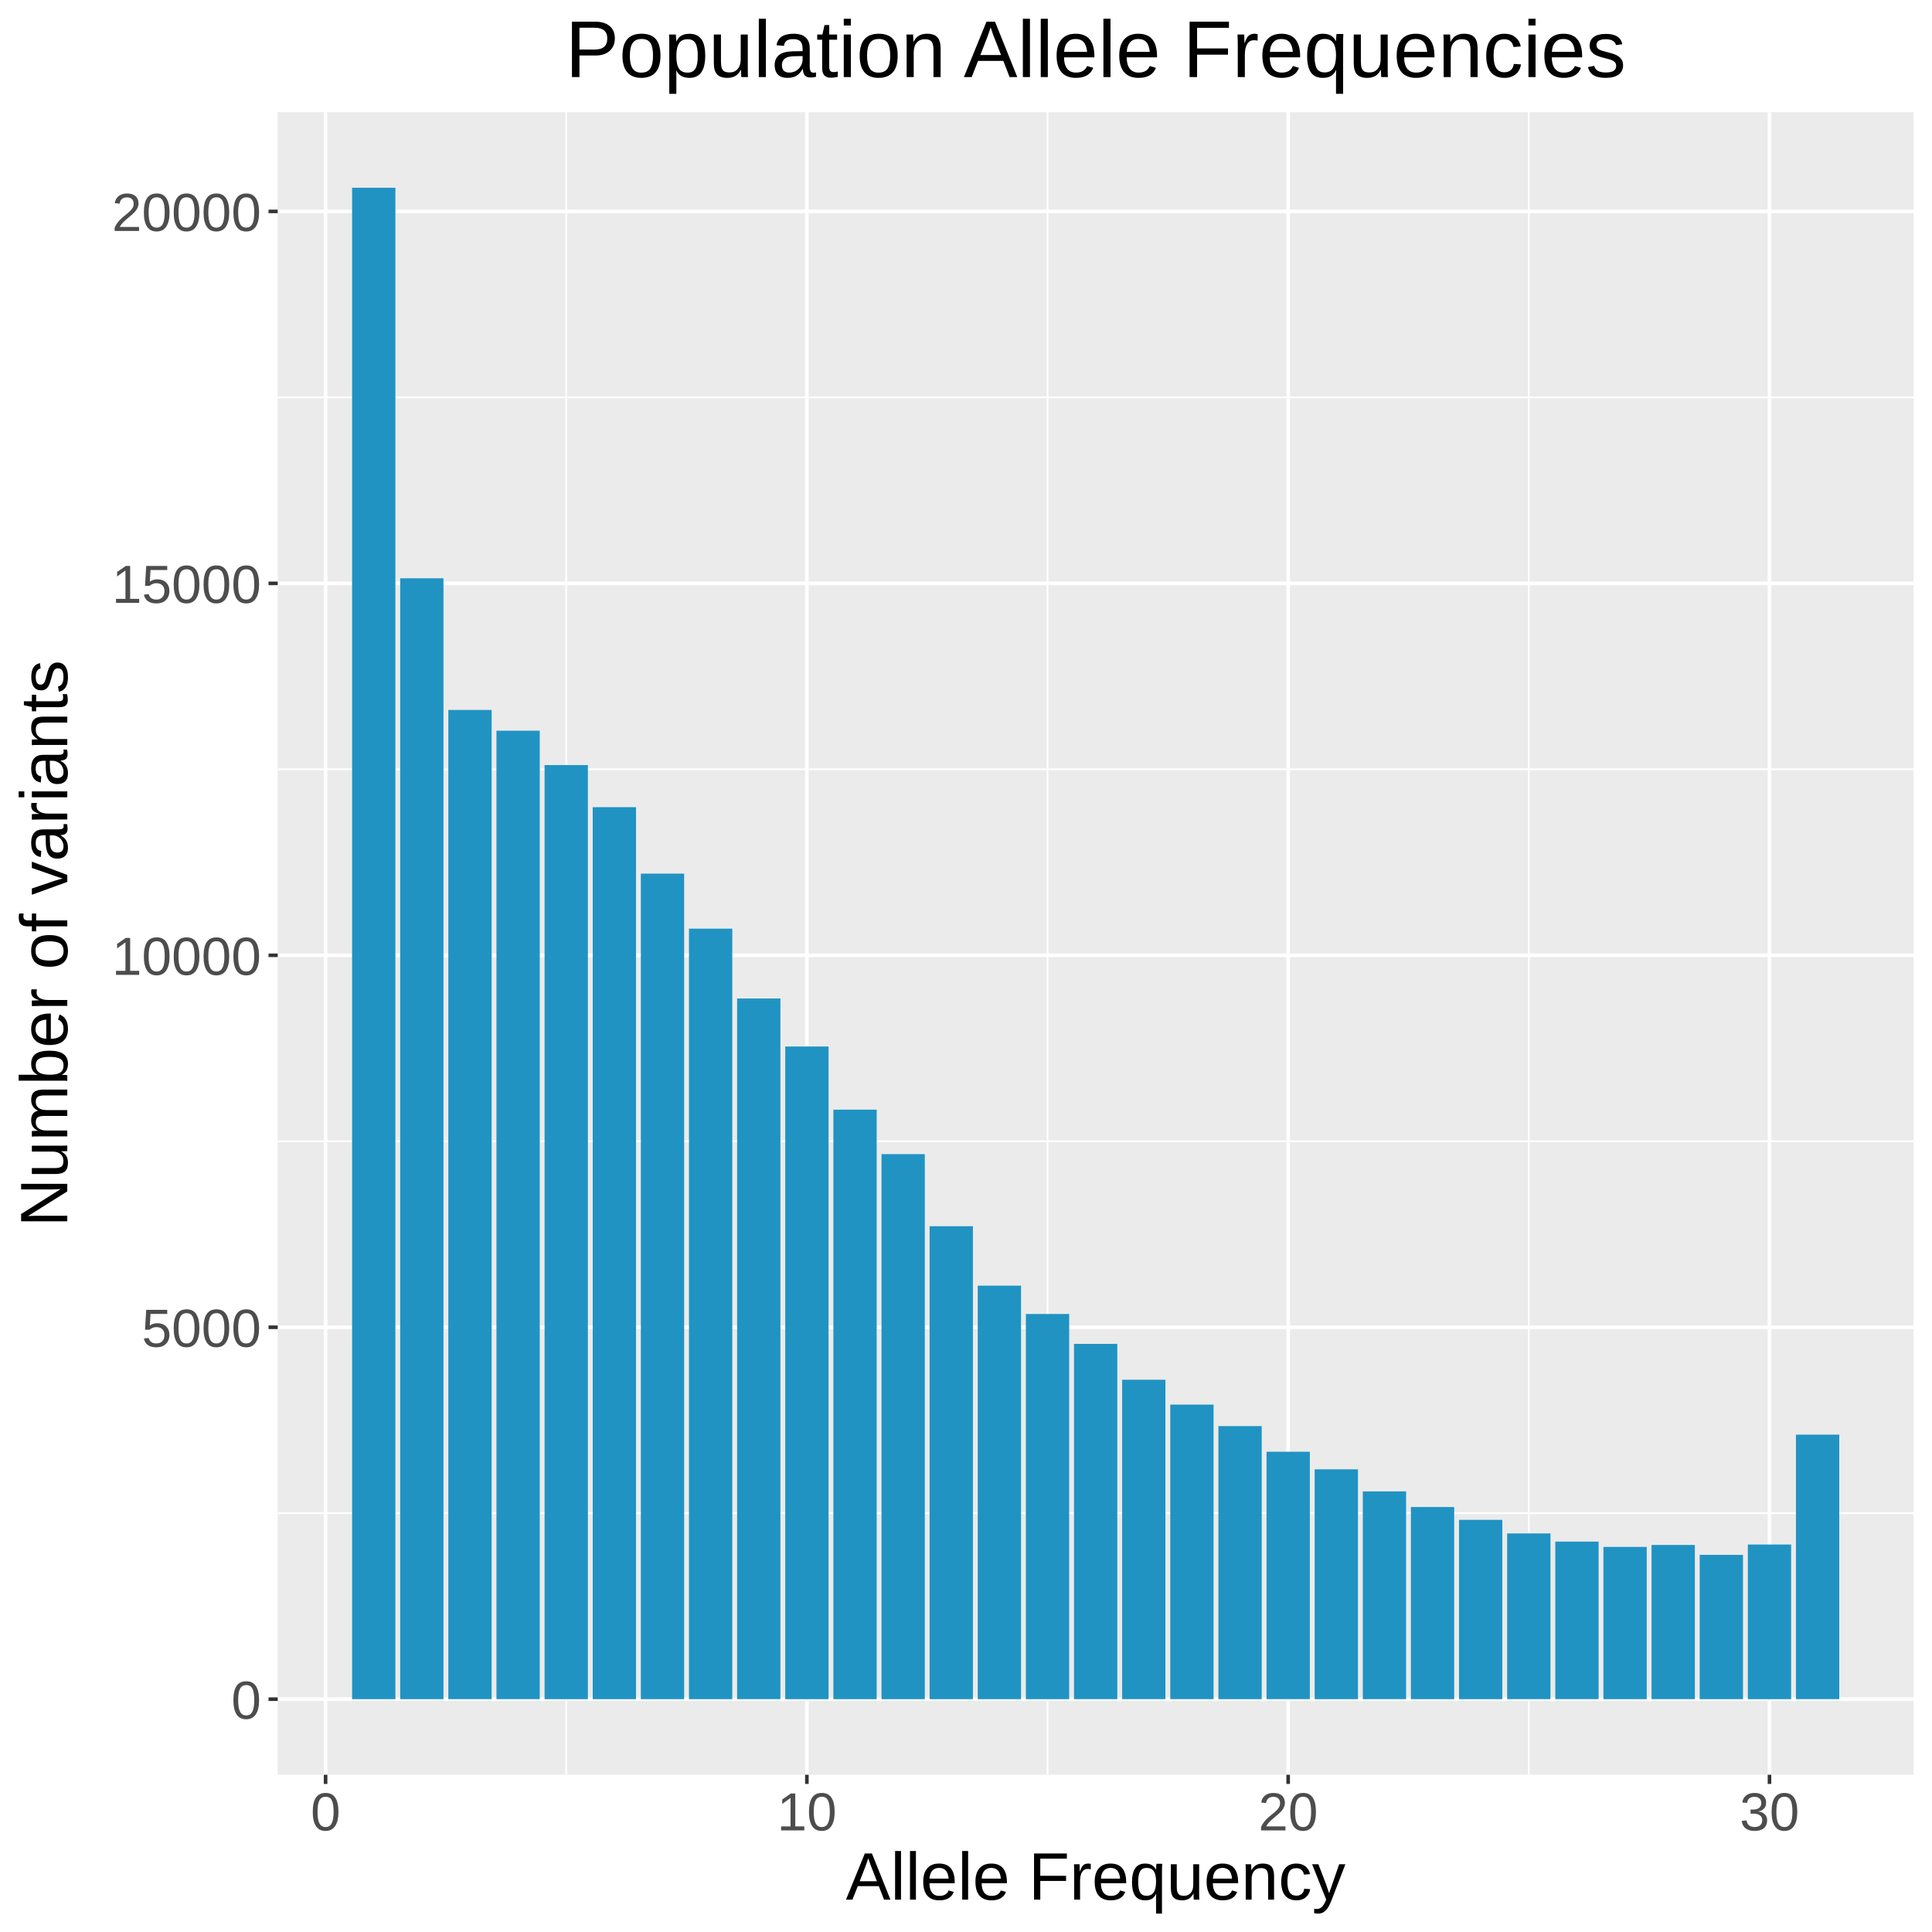
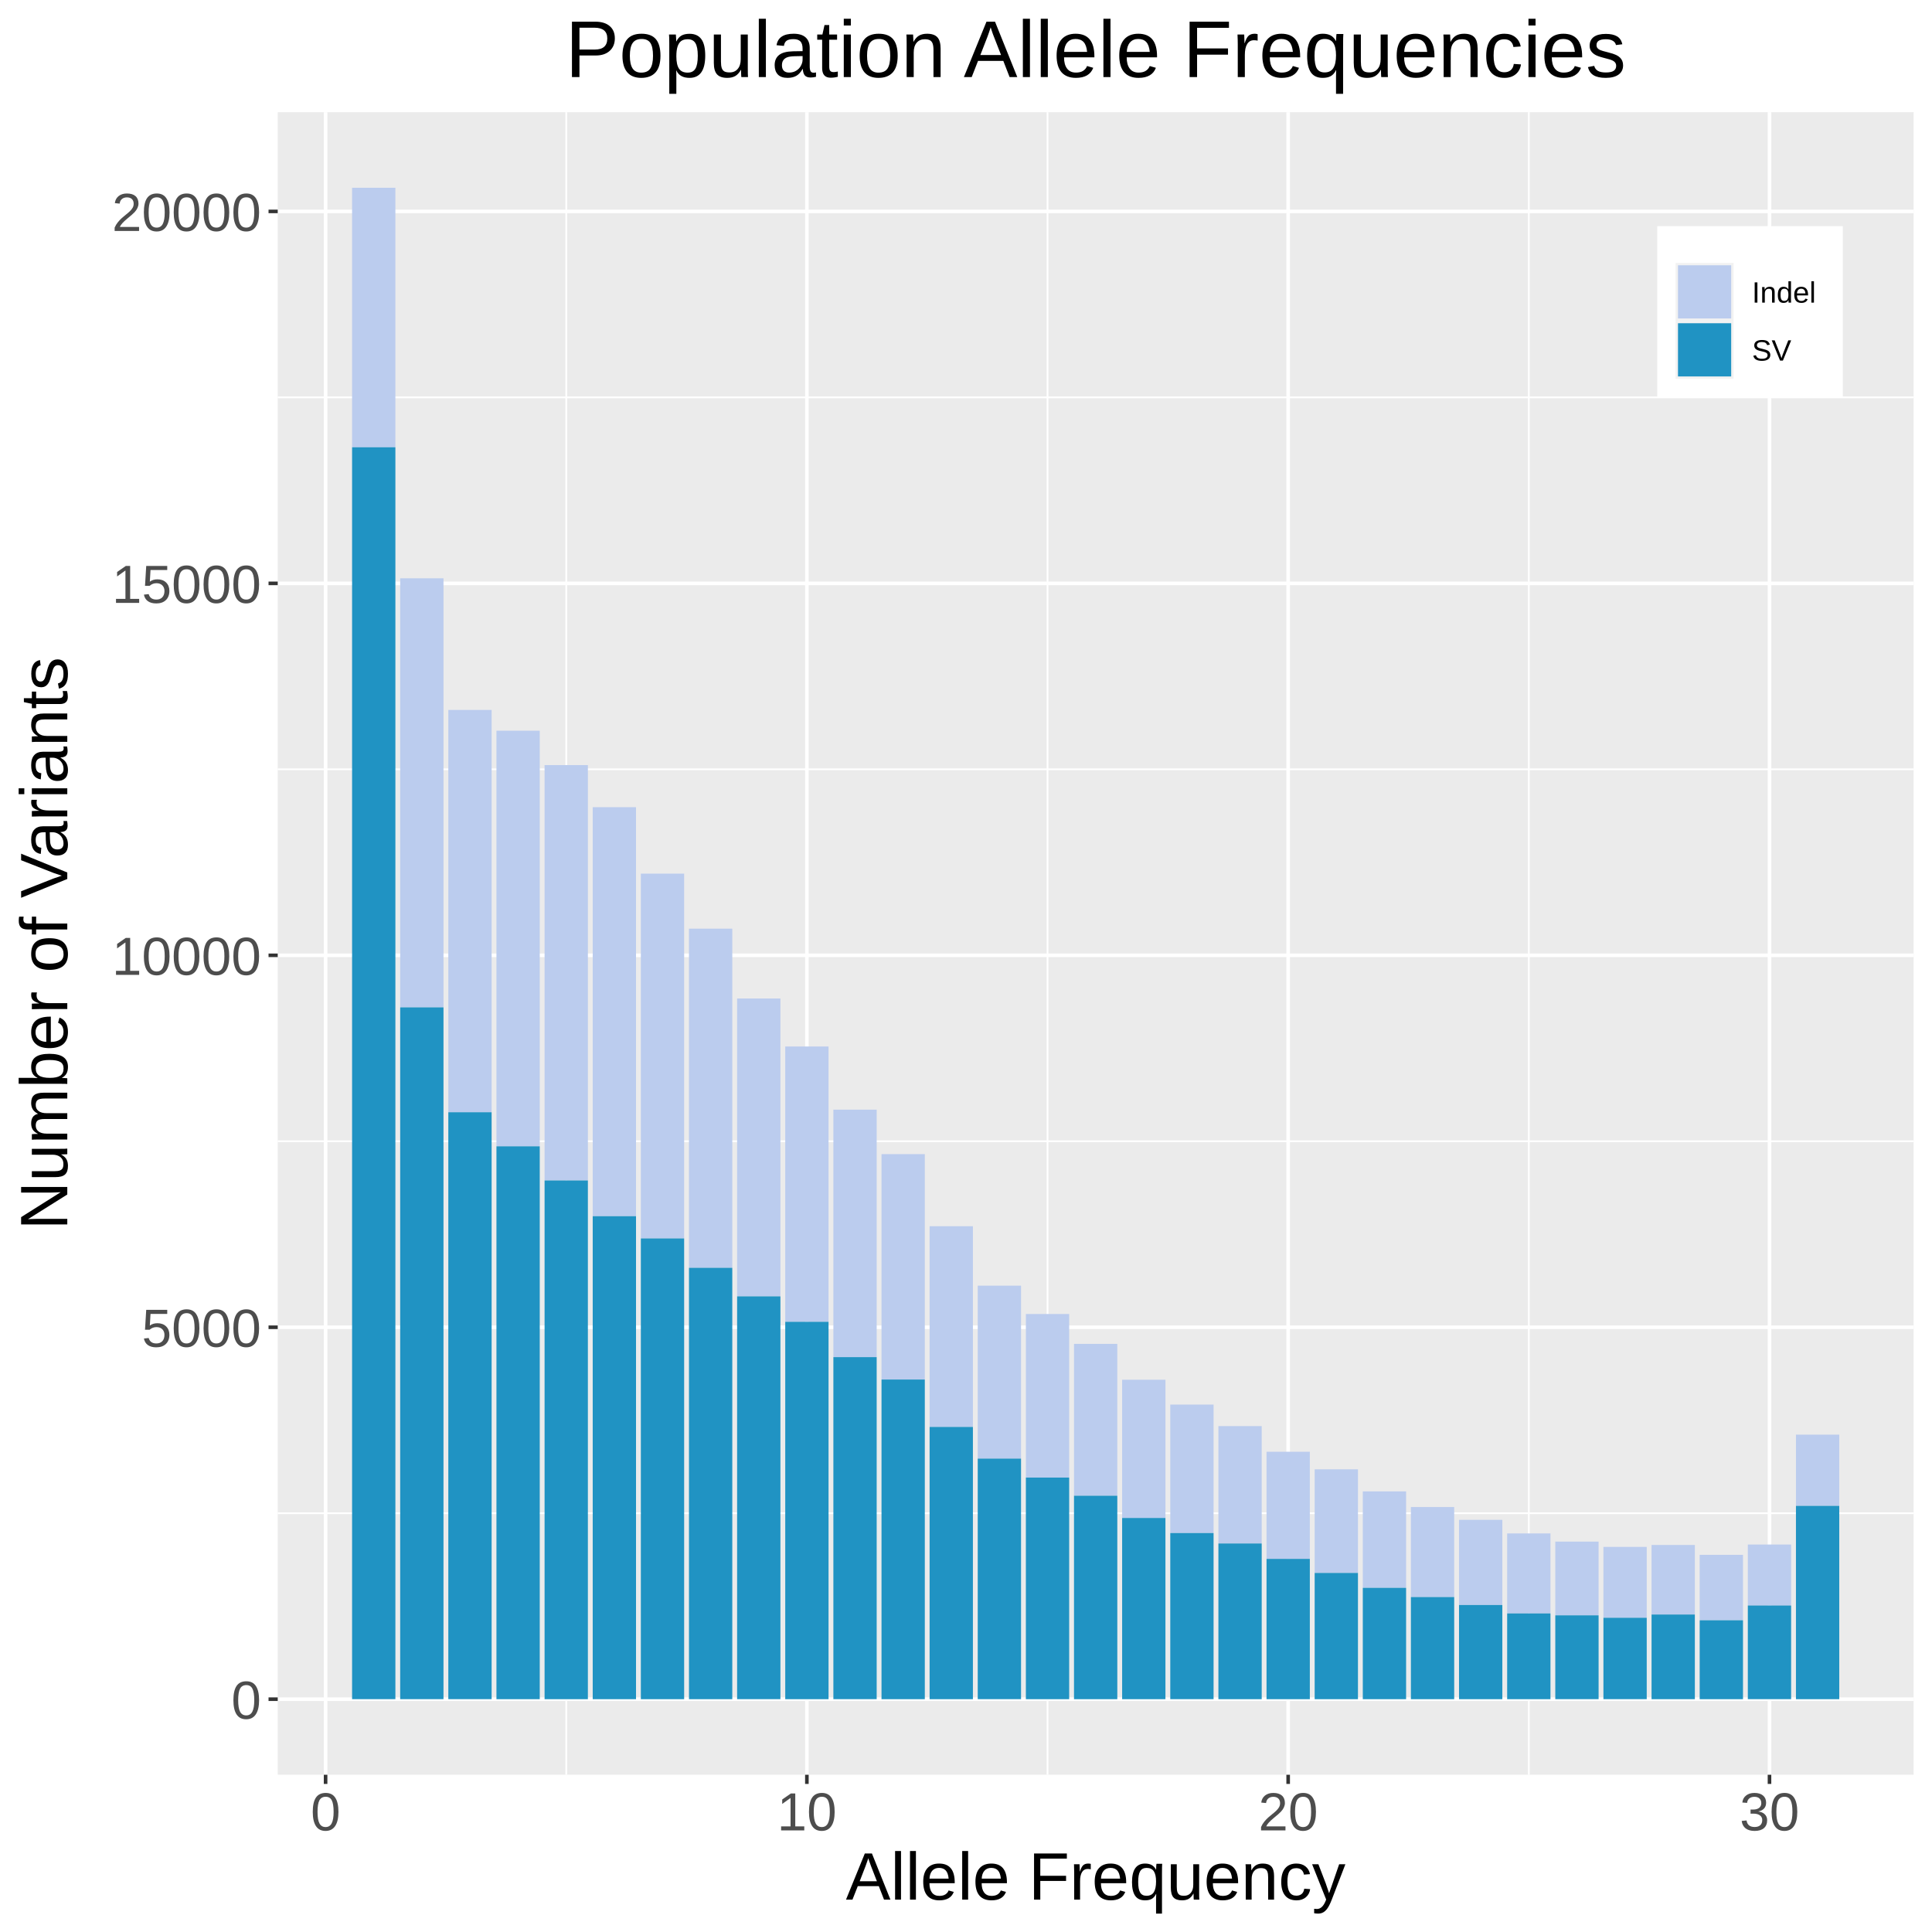
<svg xmlns="http://www.w3.org/2000/svg" class="svglite" width="576.00pt" height="576.00pt" viewBox="0 0 576.00 576.00">
  <defs>
    <style type="text/css">
    .svglite line, .svglite polyline, .svglite polygon, .svglite path, .svglite rect, .svglite circle {
      fill: none;
      stroke: #000000;
      stroke-linecap: round;
      stroke-linejoin: round;
      stroke-miterlimit: 10.00;
    }
  </style>
  </defs>
  <rect width="100%" height="100%" style="stroke: none; fill: #FFFFFF;" />
  <defs>
    <clipPath id="cpMC4wMHw1NzYuMDB8MC4wMHw1NzYuMDA=">
      <rect x="0.00" y="0.00" width="576.00" height="576.00" />
    </clipPath>
  </defs>
  <g clip-path="url(#cpMC4wMHw1NzYuMDB8MC4wMHw1NzYuMDA=)">
    <rect x="0.00" y="0.00" width="576.00" height="576.00" style="stroke-width: 1.07; stroke: #FFFFFF; fill: #FFFFFF;" />
  </g>
  <defs>
    <clipPath id="cpODIuODB8NTcwLjUyfDMzLjQ0fDUyOS4xMg==">
      <rect x="82.80" y="33.44" width="487.72" height="495.67" />
    </clipPath>
  </defs>
  <g clip-path="url(#cpODIuODB8NTcwLjUyfDMzLjQ0fDUyOS4xMg==)">
    <rect x="82.80" y="33.44" width="487.72" height="495.67" style="stroke-width: 1.07; stroke: none; fill: #EBEBEB;" />
    <polyline points="82.80,451.14 570.52,451.14 " style="stroke-width: 0.53; stroke: #FFFFFF; stroke-linecap: butt;" />
    <polyline points="82.80,340.25 570.52,340.25 " style="stroke-width: 0.53; stroke: #FFFFFF; stroke-linecap: butt;" />
    <polyline points="82.80,229.36 570.52,229.36 " style="stroke-width: 0.53; stroke: #FFFFFF; stroke-linecap: butt;" />
    <polyline points="82.80,118.47 570.52,118.47 " style="stroke-width: 0.53; stroke: #FFFFFF; stroke-linecap: butt;" />
    <polyline points="168.82,529.12 168.82,33.44 " style="stroke-width: 0.53; stroke: #FFFFFF; stroke-linecap: butt;" />
    <polyline points="312.31,529.12 312.31,33.44 " style="stroke-width: 0.53; stroke: #FFFFFF; stroke-linecap: butt;" />
    <polyline points="455.80,529.12 455.80,33.44 " style="stroke-width: 0.53; stroke: #FFFFFF; stroke-linecap: butt;" />
    <polyline points="82.80,506.59 570.52,506.59 " style="stroke-width: 1.07; stroke: #FFFFFF; stroke-linecap: butt;" />
    <polyline points="82.80,395.70 570.52,395.70 " style="stroke-width: 1.07; stroke: #FFFFFF; stroke-linecap: butt;" />
    <polyline points="82.80,284.81 570.52,284.81 " style="stroke-width: 1.07; stroke: #FFFFFF; stroke-linecap: butt;" />
    <polyline points="82.80,173.92 570.52,173.92 " style="stroke-width: 1.07; stroke: #FFFFFF; stroke-linecap: butt;" />
    <polyline points="82.80,63.03 570.52,63.03 " style="stroke-width: 1.07; stroke: #FFFFFF; stroke-linecap: butt;" />
    <polyline points="97.07,529.12 97.07,33.44 " style="stroke-width: 1.07; stroke: #FFFFFF; stroke-linecap: butt;" />
    <polyline points="240.56,529.12 240.56,33.44 " style="stroke-width: 1.07; stroke: #FFFFFF; stroke-linecap: butt;" />
    <polyline points="384.05,529.12 384.05,33.44 " style="stroke-width: 1.07; stroke: #FFFFFF; stroke-linecap: butt;" />
    <polyline points="527.55,529.12 527.55,33.44 " style="stroke-width: 1.07; stroke: #FFFFFF; stroke-linecap: butt;" />
-     <rect x="104.97" y="55.98" width="12.91" height="450.61" style="stroke-width: 1.07; stroke: none; stroke-linecap: square; stroke-linejoin: miter; fill: #2093C3;" />
-     <rect x="119.31" y="172.41" width="12.91" height="334.18" style="stroke-width: 1.07; stroke: none; stroke-linecap: square; stroke-linejoin: miter; fill: #2093C3;" />
-     <rect x="133.66" y="211.66" width="12.91" height="294.92" style="stroke-width: 1.07; stroke: none; stroke-linecap: square; stroke-linejoin: miter; fill: #2093C3;" />
-     <rect x="148.01" y="217.85" width="12.91" height="288.73" style="stroke-width: 1.07; stroke: none; stroke-linecap: square; stroke-linejoin: miter; fill: #2093C3;" />
-     <rect x="162.36" y="228.10" width="12.91" height="278.49" style="stroke-width: 1.07; stroke: none; stroke-linecap: square; stroke-linejoin: miter; fill: #2093C3;" />
-     <rect x="176.71" y="240.65" width="12.91" height="265.94" style="stroke-width: 1.07; stroke: none; stroke-linecap: square; stroke-linejoin: miter; fill: #2093C3;" />
-     <rect x="191.06" y="260.46" width="12.91" height="246.13" style="stroke-width: 1.07; stroke: none; stroke-linecap: square; stroke-linejoin: miter; fill: #2093C3;" />
-     <rect x="205.41" y="276.87" width="12.91" height="229.72" style="stroke-width: 1.07; stroke: none; stroke-linecap: square; stroke-linejoin: miter; fill: #2093C3;" />
-     <rect x="219.76" y="297.69" width="12.91" height="208.89" style="stroke-width: 1.07; stroke: none; stroke-linecap: square; stroke-linejoin: miter; fill: #2093C3;" />
-     <rect x="234.11" y="312.00" width="12.91" height="194.59" style="stroke-width: 1.07; stroke: none; stroke-linecap: square; stroke-linejoin: miter; fill: #2093C3;" />
-     <rect x="248.46" y="330.83" width="12.91" height="175.76" style="stroke-width: 1.07; stroke: none; stroke-linecap: square; stroke-linejoin: miter; fill: #2093C3;" />
-     <rect x="262.81" y="344.09" width="12.91" height="162.50" style="stroke-width: 1.07; stroke: none; stroke-linecap: square; stroke-linejoin: miter; fill: #2093C3;" />
-     <rect x="277.15" y="365.58" width="12.91" height="141.01" style="stroke-width: 1.07; stroke: none; stroke-linecap: square; stroke-linejoin: miter; fill: #2093C3;" />
-     <rect x="291.50" y="383.30" width="12.91" height="123.29" style="stroke-width: 1.07; stroke: none; stroke-linecap: square; stroke-linejoin: miter; fill: #2093C3;" />
-     <rect x="305.85" y="391.75" width="12.91" height="114.84" style="stroke-width: 1.07; stroke: none; stroke-linecap: square; stroke-linejoin: miter; fill: #2093C3;" />
-     <rect x="320.20" y="400.66" width="12.91" height="105.92" style="stroke-width: 1.07; stroke: none; stroke-linecap: square; stroke-linejoin: miter; fill: #2093C3;" />
-     <rect x="334.55" y="411.35" width="12.91" height="95.23" style="stroke-width: 1.07; stroke: none; stroke-linecap: square; stroke-linejoin: miter; fill: #2093C3;" />
-     <rect x="348.90" y="418.76" width="12.91" height="87.82" style="stroke-width: 1.07; stroke: none; stroke-linecap: square; stroke-linejoin: miter; fill: #2093C3;" />
-     <rect x="363.25" y="425.17" width="12.91" height="81.42" style="stroke-width: 1.07; stroke: none; stroke-linecap: square; stroke-linejoin: miter; fill: #2093C3;" />
-     <rect x="377.60" y="432.82" width="12.91" height="73.76" style="stroke-width: 1.07; stroke: none; stroke-linecap: square; stroke-linejoin: miter; fill: #2093C3;" />
-     <rect x="391.95" y="438.06" width="12.91" height="68.53" style="stroke-width: 1.07; stroke: none; stroke-linecap: square; stroke-linejoin: miter; fill: #2093C3;" />
-     <rect x="406.30" y="444.64" width="12.91" height="61.94" style="stroke-width: 1.07; stroke: none; stroke-linecap: square; stroke-linejoin: miter; fill: #2093C3;" />
-     <rect x="420.64" y="449.30" width="12.91" height="57.29" style="stroke-width: 1.07; stroke: none; stroke-linecap: square; stroke-linejoin: miter; fill: #2093C3;" />
-     <rect x="434.99" y="453.12" width="12.91" height="53.47" style="stroke-width: 1.07; stroke: none; stroke-linecap: square; stroke-linejoin: miter; fill: #2093C3;" />
-     <rect x="449.34" y="457.17" width="12.91" height="49.41" style="stroke-width: 1.07; stroke: none; stroke-linecap: square; stroke-linejoin: miter; fill: #2093C3;" />
-     <rect x="463.69" y="459.61" width="12.91" height="46.97" style="stroke-width: 1.07; stroke: none; stroke-linecap: square; stroke-linejoin: miter; fill: #2093C3;" />
-     <rect x="478.04" y="461.19" width="12.91" height="45.40" style="stroke-width: 1.07; stroke: none; stroke-linecap: square; stroke-linejoin: miter; fill: #2093C3;" />
-     <rect x="492.39" y="460.61" width="12.91" height="45.97" style="stroke-width: 1.07; stroke: none; stroke-linecap: square; stroke-linejoin: miter; fill: #2093C3;" />
-     <rect x="506.74" y="463.56" width="12.91" height="43.03" style="stroke-width: 1.07; stroke: none; stroke-linecap: square; stroke-linejoin: miter; fill: #2093C3;" />
-     <rect x="521.09" y="460.48" width="12.91" height="46.11" style="stroke-width: 1.07; stroke: none; stroke-linecap: square; stroke-linejoin: miter; fill: #2093C3;" />
-     <rect x="535.44" y="427.72" width="12.91" height="78.86" style="stroke-width: 1.07; stroke: none; stroke-linecap: square; stroke-linejoin: miter; fill: #2093C3;" />
+     <rect x="104.97" y="55.98" width="12.91" height="77.38" style="stroke-width: 1.07; stroke: none; stroke-linecap: square; stroke-linejoin: miter; fill: #BBCCEE;" />
+     <rect x="119.31" y="172.41" width="12.91" height="127.92" style="stroke-width: 1.07; stroke: none; stroke-linecap: square; stroke-linejoin: miter; fill: #BBCCEE;" />
+     <rect x="133.66" y="211.66" width="12.91" height="119.94" style="stroke-width: 1.07; stroke: none; stroke-linecap: square; stroke-linejoin: miter; fill: #BBCCEE;" />
+     <rect x="148.01" y="217.85" width="12.91" height="123.91" style="stroke-width: 1.07; stroke: none; stroke-linecap: square; stroke-linejoin: miter; fill: #BBCCEE;" />
+     <rect x="162.36" y="228.10" width="12.91" height="123.84" style="stroke-width: 1.07; stroke: none; stroke-linecap: square; stroke-linejoin: miter; fill: #BBCCEE;" />
+     <rect x="176.71" y="240.65" width="12.91" height="121.93" style="stroke-width: 1.07; stroke: none; stroke-linecap: square; stroke-linejoin: miter; fill: #BBCCEE;" />
+     <rect x="191.06" y="260.46" width="12.91" height="108.76" style="stroke-width: 1.07; stroke: none; stroke-linecap: square; stroke-linejoin: miter; fill: #BBCCEE;" />
+     <rect x="205.41" y="276.87" width="12.91" height="101.11" style="stroke-width: 1.07; stroke: none; stroke-linecap: square; stroke-linejoin: miter; fill: #BBCCEE;" />
+     <rect x="219.76" y="297.69" width="12.91" height="88.80" style="stroke-width: 1.07; stroke: none; stroke-linecap: square; stroke-linejoin: miter; fill: #BBCCEE;" />
+     <rect x="234.11" y="312.00" width="12.91" height="82.08" style="stroke-width: 1.07; stroke: none; stroke-linecap: square; stroke-linejoin: miter; fill: #BBCCEE;" />
+     <rect x="248.46" y="330.83" width="12.91" height="73.79" style="stroke-width: 1.07; stroke: none; stroke-linecap: square; stroke-linejoin: miter; fill: #BBCCEE;" />
+     <rect x="262.81" y="344.09" width="12.91" height="67.20" style="stroke-width: 1.07; stroke: none; stroke-linecap: square; stroke-linejoin: miter; fill: #BBCCEE;" />
+     <rect x="277.15" y="365.58" width="12.91" height="59.84" style="stroke-width: 1.07; stroke: none; stroke-linecap: square; stroke-linejoin: miter; fill: #BBCCEE;" />
+     <rect x="291.50" y="383.30" width="12.91" height="51.56" style="stroke-width: 1.07; stroke: none; stroke-linecap: square; stroke-linejoin: miter; fill: #BBCCEE;" />
+     <rect x="305.85" y="391.75" width="12.91" height="48.77" style="stroke-width: 1.07; stroke: none; stroke-linecap: square; stroke-linejoin: miter; fill: #BBCCEE;" />
+     <rect x="320.20" y="400.66" width="12.91" height="45.27" style="stroke-width: 1.07; stroke: none; stroke-linecap: square; stroke-linejoin: miter; fill: #BBCCEE;" />
+     <rect x="334.55" y="411.35" width="12.91" height="41.21" style="stroke-width: 1.07; stroke: none; stroke-linecap: square; stroke-linejoin: miter; fill: #BBCCEE;" />
+     <rect x="348.90" y="418.76" width="12.91" height="38.30" style="stroke-width: 1.07; stroke: none; stroke-linecap: square; stroke-linejoin: miter; fill: #BBCCEE;" />
+     <rect x="363.25" y="425.17" width="12.91" height="35.00" style="stroke-width: 1.07; stroke: none; stroke-linecap: square; stroke-linejoin: miter; fill: #BBCCEE;" />
+     <rect x="377.60" y="432.82" width="12.91" height="31.94" style="stroke-width: 1.07; stroke: none; stroke-linecap: square; stroke-linejoin: miter; fill: #BBCCEE;" />
+     <rect x="391.95" y="438.06" width="12.91" height="30.89" style="stroke-width: 1.07; stroke: none; stroke-linecap: square; stroke-linejoin: miter; fill: #BBCCEE;" />
+     <rect x="406.30" y="444.64" width="12.91" height="28.74" style="stroke-width: 1.07; stroke: none; stroke-linecap: square; stroke-linejoin: miter; fill: #BBCCEE;" />
+     <rect x="420.64" y="449.30" width="12.91" height="26.84" style="stroke-width: 1.07; stroke: none; stroke-linecap: square; stroke-linejoin: miter; fill: #BBCCEE;" />
+     <rect x="434.99" y="453.12" width="12.91" height="25.39" style="stroke-width: 1.07; stroke: none; stroke-linecap: square; stroke-linejoin: miter; fill: #BBCCEE;" />
+     <rect x="449.34" y="457.17" width="12.91" height="23.84" style="stroke-width: 1.07; stroke: none; stroke-linecap: square; stroke-linejoin: miter; fill: #BBCCEE;" />
+     <rect x="463.69" y="459.61" width="12.91" height="21.98" style="stroke-width: 1.07; stroke: none; stroke-linecap: square; stroke-linejoin: miter; fill: #BBCCEE;" />
+     <rect x="478.04" y="461.19" width="12.91" height="21.14" style="stroke-width: 1.07; stroke: none; stroke-linecap: square; stroke-linejoin: miter; fill: #BBCCEE;" />
+     <rect x="492.39" y="460.61" width="12.91" height="20.74" style="stroke-width: 1.07; stroke: none; stroke-linecap: square; stroke-linejoin: miter; fill: #BBCCEE;" />
+     <rect x="506.74" y="463.56" width="12.91" height="19.49" style="stroke-width: 1.07; stroke: none; stroke-linecap: square; stroke-linejoin: miter; fill: #BBCCEE;" />
+     <rect x="521.09" y="460.48" width="12.91" height="18.19" style="stroke-width: 1.07; stroke: none; stroke-linecap: square; stroke-linejoin: miter; fill: #BBCCEE;" />
+     <rect x="535.44" y="427.72" width="12.91" height="21.22" style="stroke-width: 1.07; stroke: none; stroke-linecap: square; stroke-linejoin: miter; fill: #BBCCEE;" />
+     <rect x="104.97" y="133.35" width="12.91" height="373.23" style="stroke-width: 1.07; stroke: none; stroke-linecap: square; stroke-linejoin: miter; fill: #2093C3;" />
+     <rect x="119.31" y="300.33" width="12.91" height="206.25" style="stroke-width: 1.07; stroke: none; stroke-linecap: square; stroke-linejoin: miter; fill: #2093C3;" />
+     <rect x="133.66" y="331.60" width="12.91" height="174.98" style="stroke-width: 1.07; stroke: none; stroke-linecap: square; stroke-linejoin: miter; fill: #2093C3;" />
+     <rect x="148.01" y="341.76" width="12.91" height="164.83" style="stroke-width: 1.07; stroke: none; stroke-linecap: square; stroke-linejoin: miter; fill: #2093C3;" />
+     <rect x="162.36" y="351.94" width="12.91" height="154.65" style="stroke-width: 1.07; stroke: none; stroke-linecap: square; stroke-linejoin: miter; fill: #2093C3;" />
+     <rect x="176.71" y="362.59" width="12.91" height="144.00" style="stroke-width: 1.07; stroke: none; stroke-linecap: square; stroke-linejoin: miter; fill: #2093C3;" />
+     <rect x="191.06" y="369.22" width="12.91" height="137.37" style="stroke-width: 1.07; stroke: none; stroke-linecap: square; stroke-linejoin: miter; fill: #2093C3;" />
+     <rect x="205.41" y="377.98" width="12.91" height="128.61" style="stroke-width: 1.07; stroke: none; stroke-linecap: square; stroke-linejoin: miter; fill: #2093C3;" />
+     <rect x="219.76" y="386.49" width="12.91" height="120.09" style="stroke-width: 1.07; stroke: none; stroke-linecap: square; stroke-linejoin: miter; fill: #2093C3;" />
+     <rect x="234.11" y="394.08" width="12.91" height="112.51" style="stroke-width: 1.07; stroke: none; stroke-linecap: square; stroke-linejoin: miter; fill: #2093C3;" />
+     <rect x="248.46" y="404.61" width="12.91" height="101.97" style="stroke-width: 1.07; stroke: none; stroke-linecap: square; stroke-linejoin: miter; fill: #2093C3;" />
+     <rect x="262.81" y="411.29" width="12.91" height="95.30" style="stroke-width: 1.07; stroke: none; stroke-linecap: square; stroke-linejoin: miter; fill: #2093C3;" />
+     <rect x="277.15" y="425.42" width="12.91" height="81.17" style="stroke-width: 1.07; stroke: none; stroke-linecap: square; stroke-linejoin: miter; fill: #2093C3;" />
+     <rect x="291.50" y="434.86" width="12.91" height="71.72" style="stroke-width: 1.07; stroke: none; stroke-linecap: square; stroke-linejoin: miter; fill: #2093C3;" />
+     <rect x="305.85" y="440.52" width="12.91" height="66.07" style="stroke-width: 1.07; stroke: none; stroke-linecap: square; stroke-linejoin: miter; fill: #2093C3;" />
+     <rect x="320.20" y="445.93" width="12.91" height="60.66" style="stroke-width: 1.07; stroke: none; stroke-linecap: square; stroke-linejoin: miter; fill: #2093C3;" />
+     <rect x="334.55" y="452.56" width="12.91" height="54.03" style="stroke-width: 1.07; stroke: none; stroke-linecap: square; stroke-linejoin: miter; fill: #2093C3;" />
+     <rect x="348.90" y="457.06" width="12.91" height="49.52" style="stroke-width: 1.07; stroke: none; stroke-linecap: square; stroke-linejoin: miter; fill: #2093C3;" />
+     <rect x="363.25" y="460.17" width="12.91" height="46.42" style="stroke-width: 1.07; stroke: none; stroke-linecap: square; stroke-linejoin: miter; fill: #2093C3;" />
+     <rect x="377.60" y="464.76" width="12.91" height="41.83" style="stroke-width: 1.07; stroke: none; stroke-linecap: square; stroke-linejoin: miter; fill: #2093C3;" />
+     <rect x="391.95" y="468.95" width="12.91" height="37.64" style="stroke-width: 1.07; stroke: none; stroke-linecap: square; stroke-linejoin: miter; fill: #2093C3;" />
+     <rect x="406.30" y="473.39" width="12.91" height="33.20" style="stroke-width: 1.07; stroke: none; stroke-linecap: square; stroke-linejoin: miter; fill: #2093C3;" />
+     <rect x="420.64" y="476.14" width="12.91" height="30.45" style="stroke-width: 1.07; stroke: none; stroke-linecap: square; stroke-linejoin: miter; fill: #2093C3;" />
+     <rect x="434.99" y="478.51" width="12.91" height="28.08" style="stroke-width: 1.07; stroke: none; stroke-linecap: square; stroke-linejoin: miter; fill: #2093C3;" />
+     <rect x="449.34" y="481.02" width="12.91" height="25.57" style="stroke-width: 1.07; stroke: none; stroke-linecap: square; stroke-linejoin: miter; fill: #2093C3;" />
+     <rect x="463.69" y="481.59" width="12.91" height="24.99" style="stroke-width: 1.07; stroke: none; stroke-linecap: square; stroke-linejoin: miter; fill: #2093C3;" />
+     <rect x="478.04" y="482.32" width="12.91" height="24.26" style="stroke-width: 1.07; stroke: none; stroke-linecap: square; stroke-linejoin: miter; fill: #2093C3;" />
+     <rect x="492.39" y="481.35" width="12.91" height="25.24" style="stroke-width: 1.07; stroke: none; stroke-linecap: square; stroke-linejoin: miter; fill: #2093C3;" />
+     <rect x="506.74" y="483.06" width="12.91" height="23.53" style="stroke-width: 1.07; stroke: none; stroke-linecap: square; stroke-linejoin: miter; fill: #2093C3;" />
+     <rect x="521.09" y="478.66" width="12.91" height="27.92" style="stroke-width: 1.07; stroke: none; stroke-linecap: square; stroke-linejoin: miter; fill: #2093C3;" />
+     <rect x="535.44" y="448.95" width="12.91" height="57.64" style="stroke-width: 1.07; stroke: none; stroke-linecap: square; stroke-linejoin: miter; fill: #2093C3;" />
  </g>
  <g clip-path="url(#cpMC4wMHw1NzYuMDB8MC4wMHw1NzYuMDA=)">
    <text x="77.86" y="512.42" text-anchor="end" style="font-size: 16.00px; fill: #4D4D4D; font-family: Arimo;" textLength="10.18px" lengthAdjust="spacingAndGlyphs">0</text>
    <text x="77.86" y="401.53" text-anchor="end" style="font-size: 16.00px; fill: #4D4D4D; font-family: Arimo;" textLength="40.72px" lengthAdjust="spacingAndGlyphs">5000</text>
    <text x="77.86" y="290.64" text-anchor="end" style="font-size: 16.00px; fill: #4D4D4D; font-family: Arimo;" textLength="50.90px" lengthAdjust="spacingAndGlyphs">10000</text>
    <text x="77.86" y="179.75" text-anchor="end" style="font-size: 16.00px; fill: #4D4D4D; font-family: Arimo;" textLength="50.90px" lengthAdjust="spacingAndGlyphs">15000</text>
    <text x="77.86" y="68.86" text-anchor="end" style="font-size: 16.00px; fill: #4D4D4D; font-family: Arimo;" textLength="50.90px" lengthAdjust="spacingAndGlyphs">20000</text>
    <polyline points="80.06,506.59 82.80,506.59 " style="stroke-width: 1.07; stroke: #333333; stroke-linecap: butt;" />
    <polyline points="80.06,395.70 82.80,395.70 " style="stroke-width: 1.07; stroke: #333333; stroke-linecap: butt;" />
    <polyline points="80.06,284.81 82.80,284.81 " style="stroke-width: 1.07; stroke: #333333; stroke-linecap: butt;" />
    <polyline points="80.06,173.92 82.80,173.92 " style="stroke-width: 1.07; stroke: #333333; stroke-linecap: butt;" />
    <polyline points="80.06,63.03 82.80,63.03 " style="stroke-width: 1.07; stroke: #333333; stroke-linecap: butt;" />
    <polyline points="97.07,531.86 97.07,529.12 " style="stroke-width: 1.07; stroke: #333333; stroke-linecap: butt;" />
    <polyline points="240.56,531.86 240.56,529.12 " style="stroke-width: 1.07; stroke: #333333; stroke-linecap: butt;" />
    <polyline points="384.05,531.86 384.05,529.12 " style="stroke-width: 1.07; stroke: #333333; stroke-linecap: butt;" />
    <polyline points="527.55,531.86 527.55,529.12 " style="stroke-width: 1.07; stroke: #333333; stroke-linecap: butt;" />
    <text x="97.07" y="545.71" text-anchor="middle" style="font-size: 16.00px; fill: #4D4D4D; font-family: Arimo;" textLength="10.18px" lengthAdjust="spacingAndGlyphs">0</text>
    <text x="240.56" y="545.71" text-anchor="middle" style="font-size: 16.00px; fill: #4D4D4D; font-family: Arimo;" textLength="20.36px" lengthAdjust="spacingAndGlyphs">10</text>
    <text x="384.05" y="545.71" text-anchor="middle" style="font-size: 16.00px; fill: #4D4D4D; font-family: Arimo;" textLength="20.36px" lengthAdjust="spacingAndGlyphs">20</text>
    <text x="527.55" y="545.71" text-anchor="middle" style="font-size: 16.00px; fill: #4D4D4D; font-family: Arimo;" textLength="20.36px" lengthAdjust="spacingAndGlyphs">30</text>
    <text x="326.66" y="566.36" text-anchor="middle" style="font-size: 20.00px; font-family: Arimo;" textLength="164.65px" lengthAdjust="spacingAndGlyphs">Allele Frequency</text>
-     <text transform="translate(20.06,281.28) rotate(-90)" text-anchor="middle" style="font-size: 20.00px; font-family: Arimo;" textLength="193.41px" lengthAdjust="spacingAndGlyphs">Number of variants</text>
+     <text transform="translate(20.06,281.28) rotate(-90)" text-anchor="middle" style="font-size: 20.00px; font-family: Arimo;" textLength="193.69px" lengthAdjust="spacingAndGlyphs">Number of Variants</text>
+     <rect x="494.08" y="67.43" width="55.33" height="51.00" style="stroke-width: 1.07; stroke: none; fill: #FFFFFF;" />
+     <rect x="499.56" y="78.38" width="17.28" height="17.28" style="stroke-width: 1.07; stroke: none; fill: #F2F2F2;" />
+     <rect x="500.27" y="79.09" width="15.86" height="15.86" style="stroke-width: 1.07; stroke: none; stroke-linecap: square; stroke-linejoin: miter; fill: #BBCCEE;" />
+     <rect x="499.56" y="95.66" width="17.28" height="17.28" style="stroke-width: 1.07; stroke: none; fill: #F2F2F2;" />
+     <rect x="500.27" y="96.37" width="15.86" height="15.86" style="stroke-width: 1.07; stroke: none; stroke-linecap: square; stroke-linejoin: miter; fill: #2093C3;" />
+     <text x="522.32" y="90.23" style="font-size: 8.80px; font-family: Arimo;" textLength="21.61px" lengthAdjust="spacingAndGlyphs">Indel</text>
+     <text x="522.32" y="107.51" style="font-size: 8.80px; font-family: Arimo;" textLength="11.61px" lengthAdjust="spacingAndGlyphs">SV</text>
    <text x="326.66" y="22.98" text-anchor="middle" style="font-size: 24.00px; font-family: Arimo;" textLength="350.98px" lengthAdjust="spacingAndGlyphs">Population Allele Frequencies</text>
  </g>
</svg>
